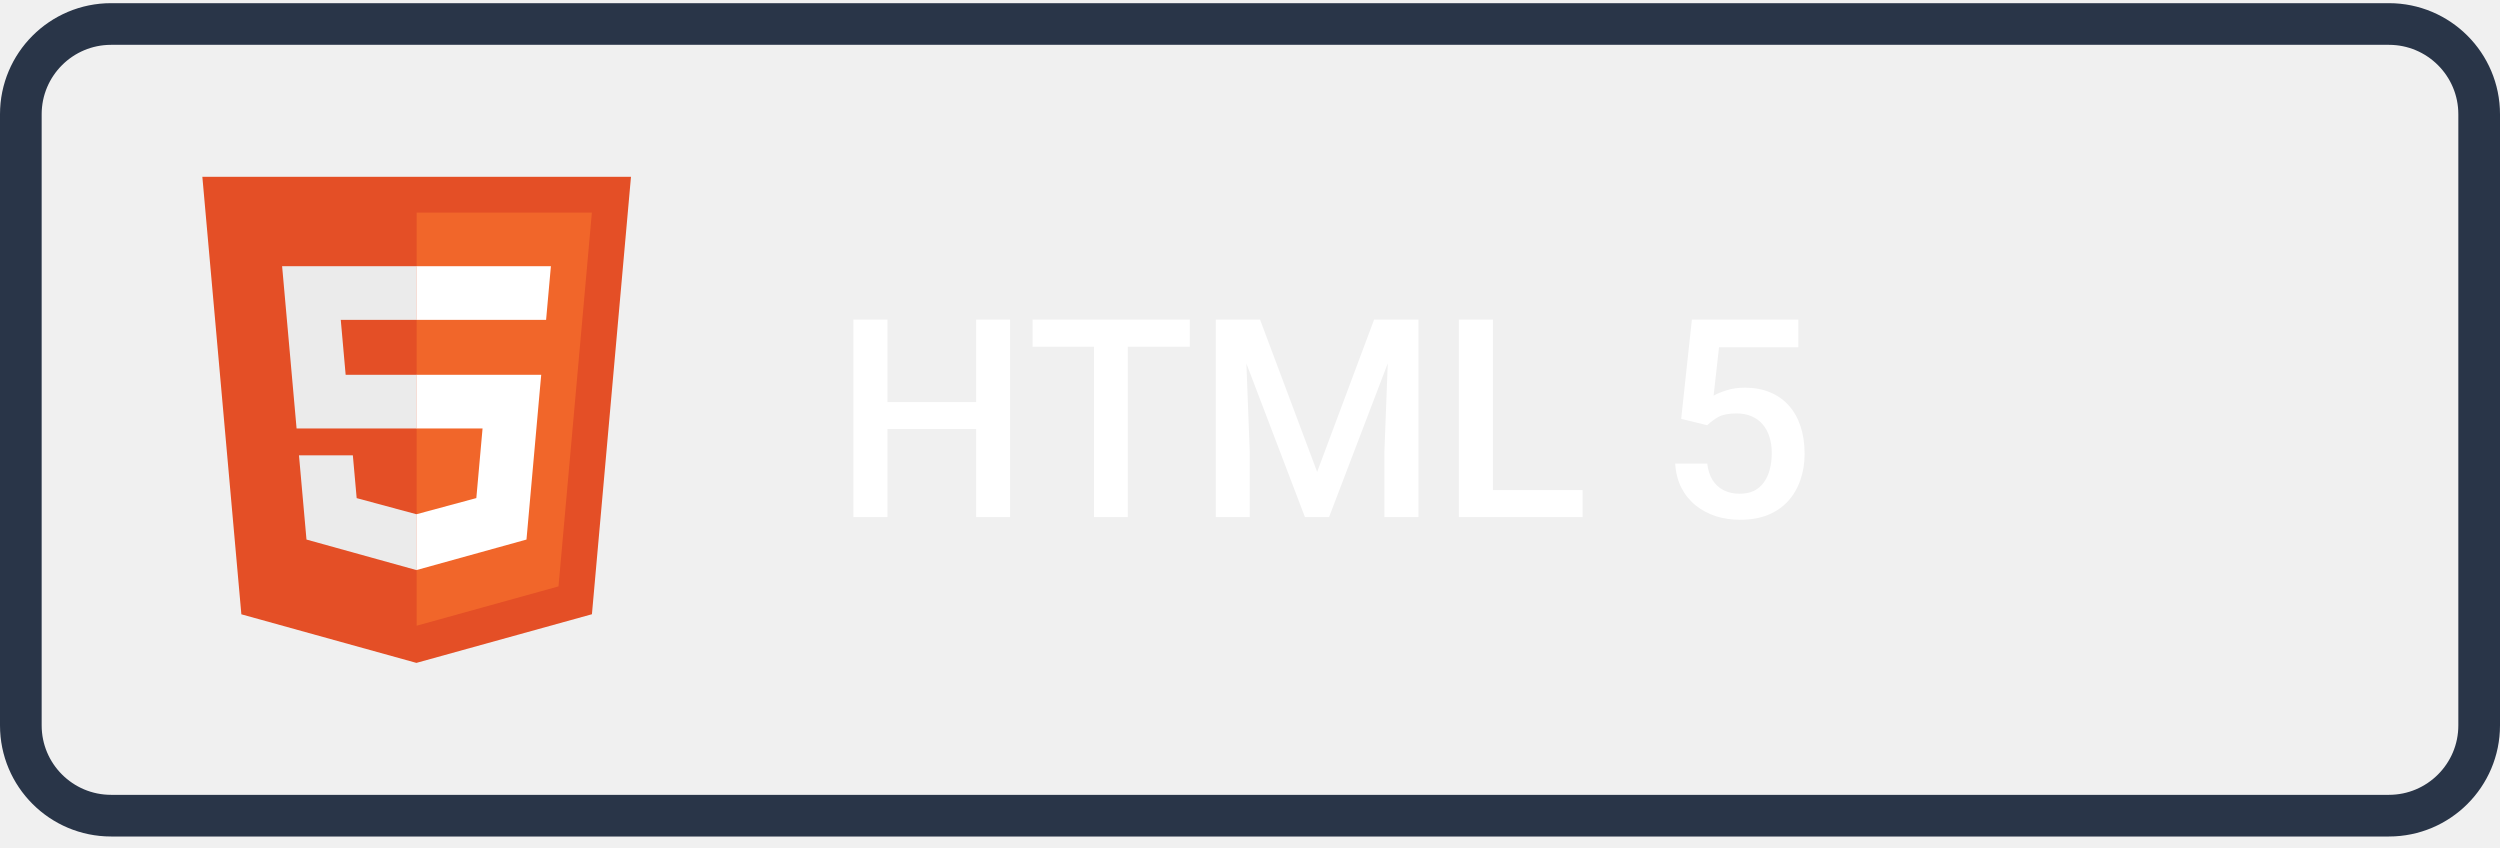
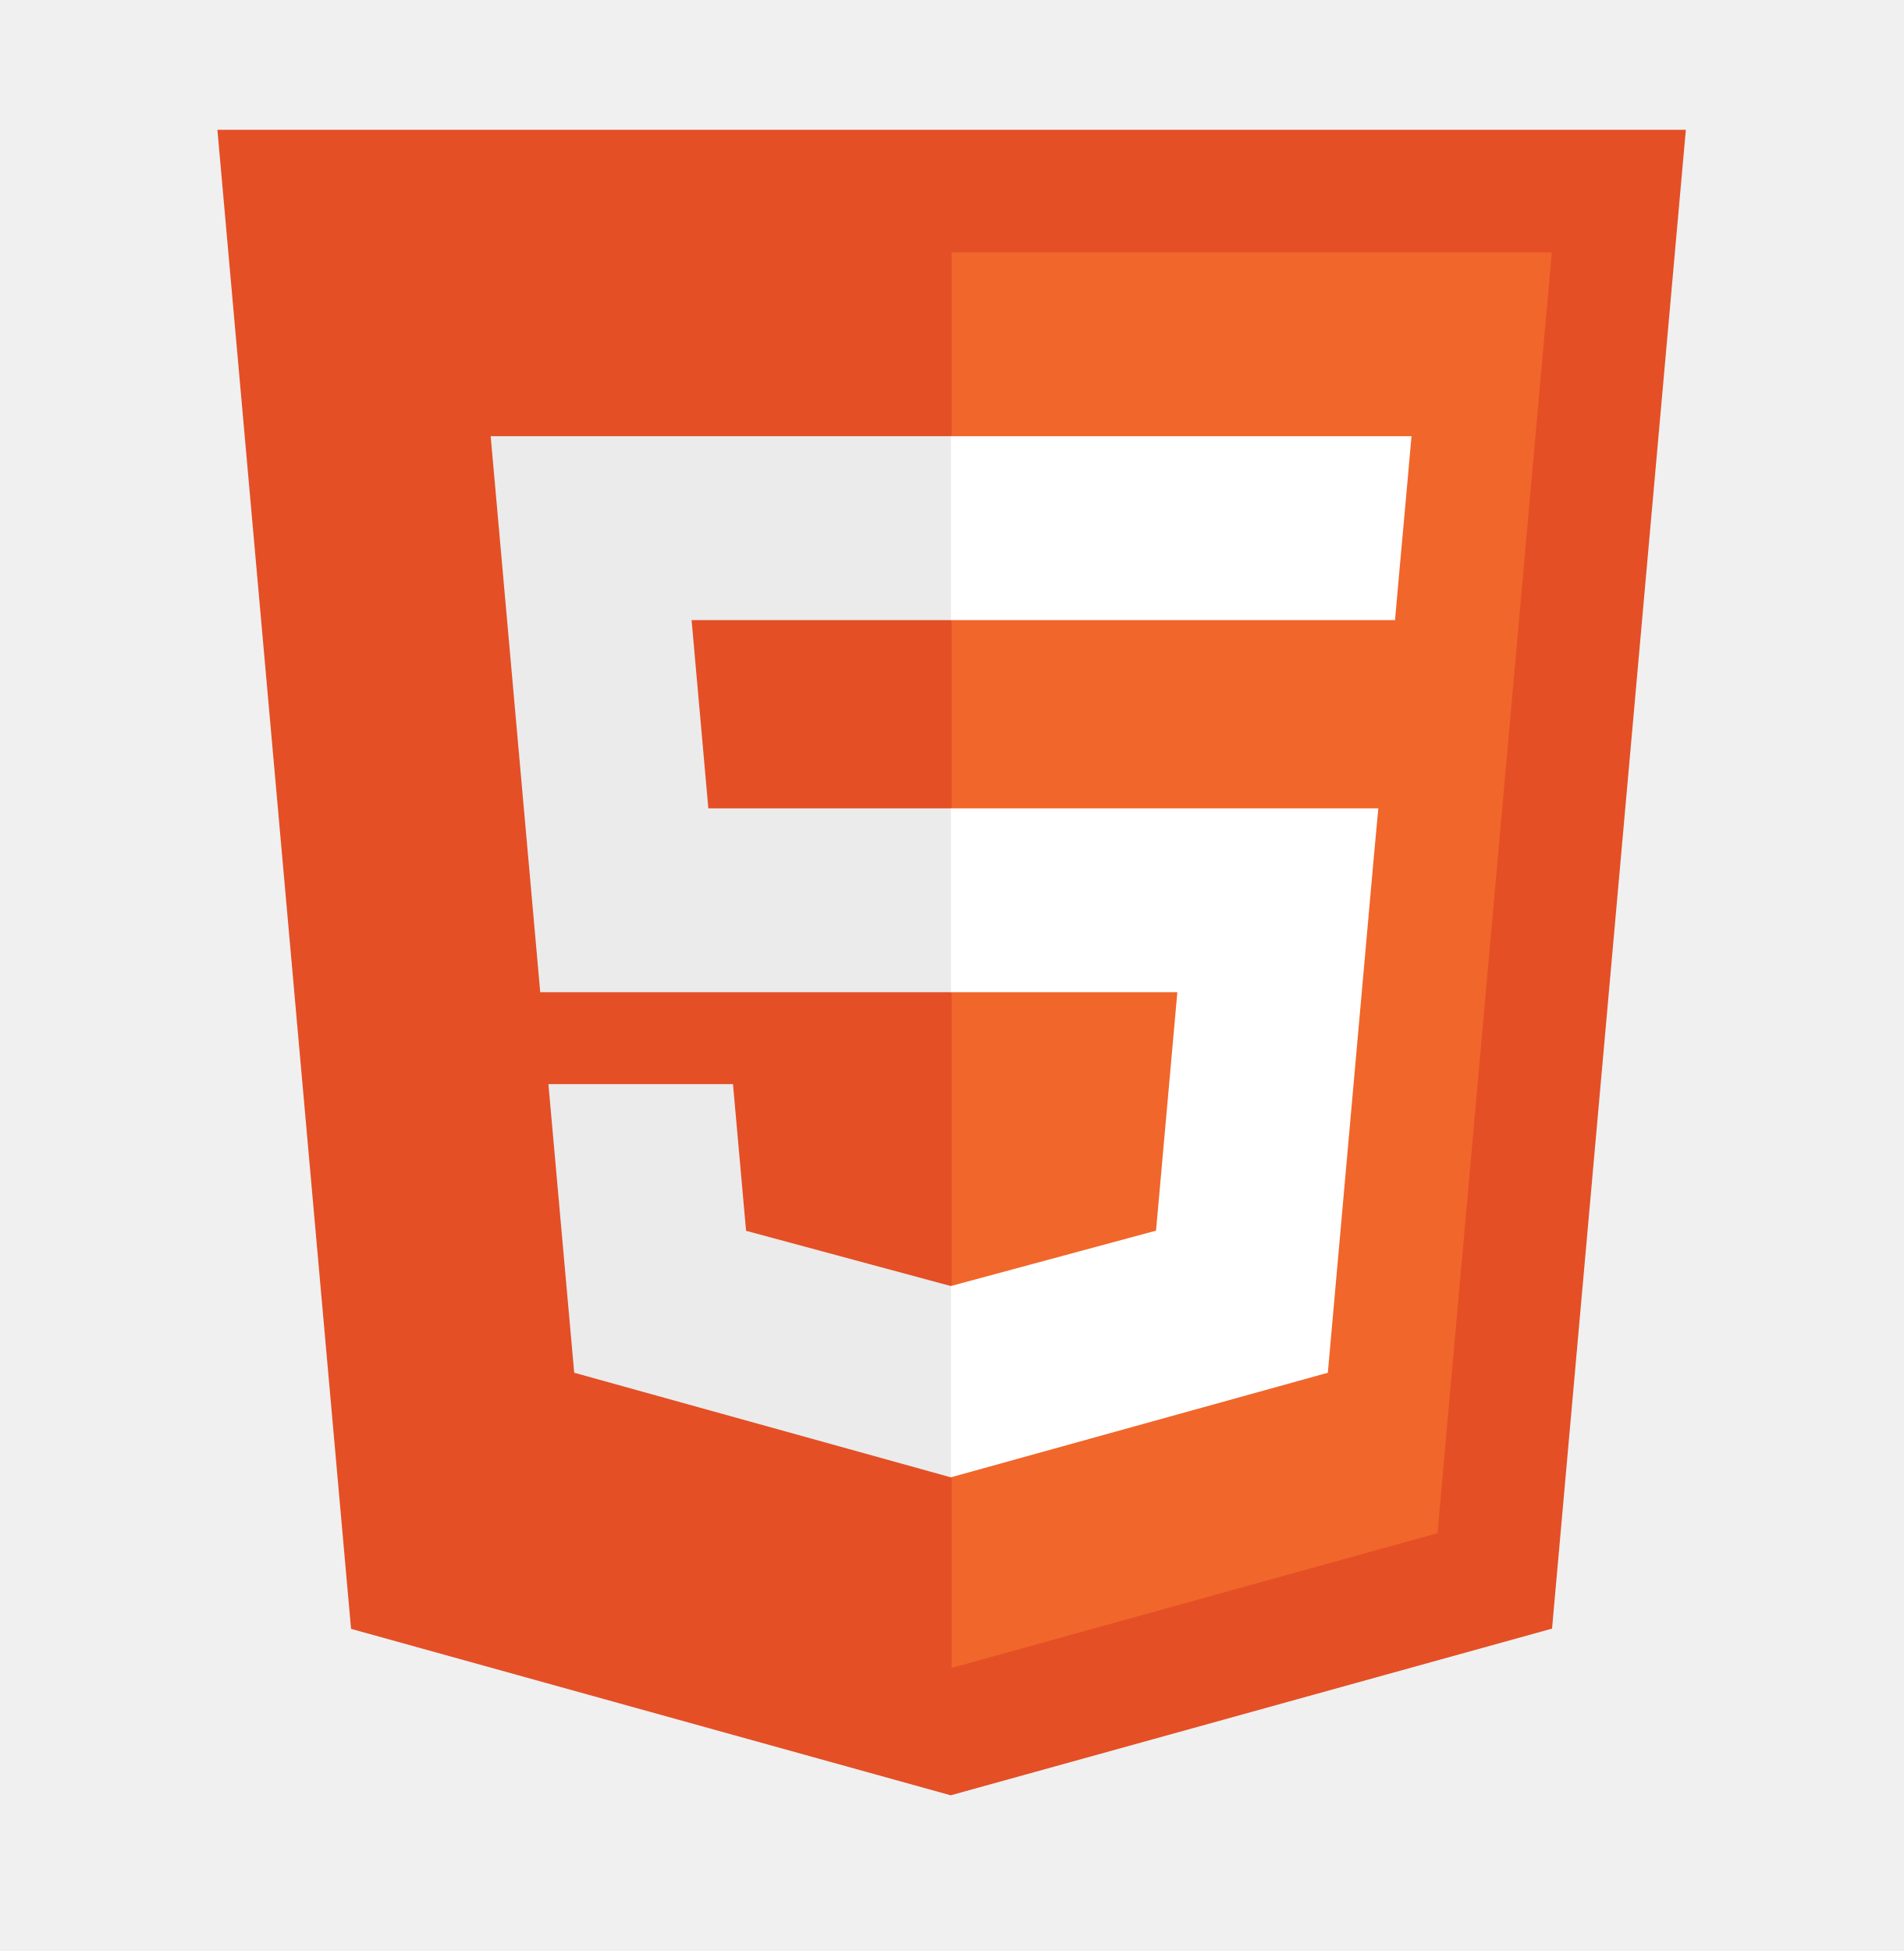
- <svg xmlns="http://www.w3.org/2000/svg" width="180" height="61" viewBox="0 0 180 61" fill="none">
-   <path d="M70.84 28.947V30.89H63.291V28.947H70.84ZM63.897 23.01V37.228H61.445V23.01H63.897ZM72.725 23.01V37.228H70.283V23.01H72.725ZM81.201 23.01V37.228H78.769V23.01H81.201ZM85.664 23.01V24.963H74.346V23.01H85.664ZM88.535 23.01H90.723L94.834 33.976L98.936 23.01H101.123L95.693 37.228H93.955L88.535 23.01ZM87.539 23.01H89.619L89.981 32.502V37.228H87.539V23.01ZM100.039 23.01H102.129V37.228H99.678V32.502L100.039 23.01ZM113.945 35.285V37.228H106.807V35.285H113.945ZM107.49 23.01V37.228H105.039V23.01H107.49ZM122.92 30.617L121.045 30.158L121.816 23.01H129.482V25.002H123.77L123.379 28.488C123.6 28.358 123.906 28.231 124.297 28.107C124.688 27.977 125.133 27.912 125.635 27.912C126.305 27.912 126.904 28.023 127.432 28.244C127.965 28.459 128.418 28.775 128.789 29.191C129.16 29.601 129.443 30.103 129.639 30.695C129.834 31.281 129.932 31.942 129.932 32.678C129.932 33.335 129.834 33.95 129.639 34.523C129.45 35.096 129.163 35.601 128.779 36.037C128.395 36.473 127.91 36.815 127.324 37.062C126.745 37.303 126.058 37.424 125.264 37.424C124.671 37.424 124.102 37.339 123.555 37.17C123.014 36.994 122.529 36.737 122.1 36.398C121.67 36.053 121.325 35.63 121.064 35.129C120.804 34.621 120.654 34.038 120.615 33.381H122.92C122.979 33.843 123.105 34.237 123.301 34.562C123.503 34.881 123.77 35.126 124.102 35.295C124.434 35.464 124.818 35.549 125.254 35.549C125.651 35.549 125.993 35.48 126.279 35.344C126.566 35.2 126.803 34.999 126.992 34.738C127.188 34.471 127.331 34.159 127.422 33.801C127.52 33.443 127.568 33.045 127.568 32.609C127.568 32.193 127.513 31.812 127.402 31.467C127.298 31.122 127.139 30.822 126.924 30.568C126.715 30.314 126.452 30.119 126.133 29.982C125.814 29.839 125.446 29.767 125.029 29.767C124.469 29.767 124.04 29.849 123.74 30.012C123.447 30.174 123.174 30.376 122.92 30.617Z" fill="white" />
-   <path d="M17.378 44.23L14.569 12.728H45.431L42.619 44.225L29.981 47.728L17.378 44.23Z" fill="#E44F26" />
-   <path d="M30 45.051L40.212 42.22L42.615 15.305H30V45.051Z" fill="#F1662A" />
-   <path d="M30 26.987H24.887L24.535 23.031H30V19.167H20.312L20.405 20.205L21.354 30.851H30V26.987ZM30 37.021L29.983 37.026L25.68 35.865L25.405 32.783H21.526L22.067 38.848L29.983 41.046L30 41.041V37.021Z" fill="#EBEBEB" />
-   <path d="M29.986 26.987V30.851H34.744L34.296 35.862L29.986 37.025V41.045L37.907 38.848L37.965 38.196L38.873 28.025L38.968 26.987H29.986ZM29.986 19.167V23.031H39.319L39.396 22.163L39.572 20.205L39.665 19.167H29.986Z" fill="white" />
-   <rect x="1.5" y="1.728" width="177" height="57" rx="6.5" stroke="#293548" stroke-width="3" />
+ <svg xmlns="http://www.w3.org/2000/svg" width="40" height="41" viewBox="0 0 40 41" fill="none">
+   <path d="M7.378 34.23L4.569 2.728H35.431L32.619 34.225L19.981 37.728L7.378 34.23Z" fill="#E44F26" />
+   <path d="M20 35.051L30.212 32.22L32.615 5.305H20V35.051Z" fill="#F1662A" />
+   <path d="M20 16.987H14.887L14.535 13.031H20V9.167H10.312L10.405 10.205L11.354 20.851H20V16.987ZM20 27.021L19.983 27.026L15.68 25.865L15.405 22.783H11.526L12.068 28.848L19.983 31.046L20 31.041V27.021Z" fill="#EBEBEB" />
+   <path d="M19.986 16.987V20.851H24.744L24.296 25.862L19.986 27.025V31.045L27.907 28.848L27.965 28.196L28.872 18.025L28.968 16.987H19.986ZM19.986 9.167V13.031H29.319L29.396 12.163L29.573 10.205L29.665 9.167H19.986Z" fill="white" />
</svg>
